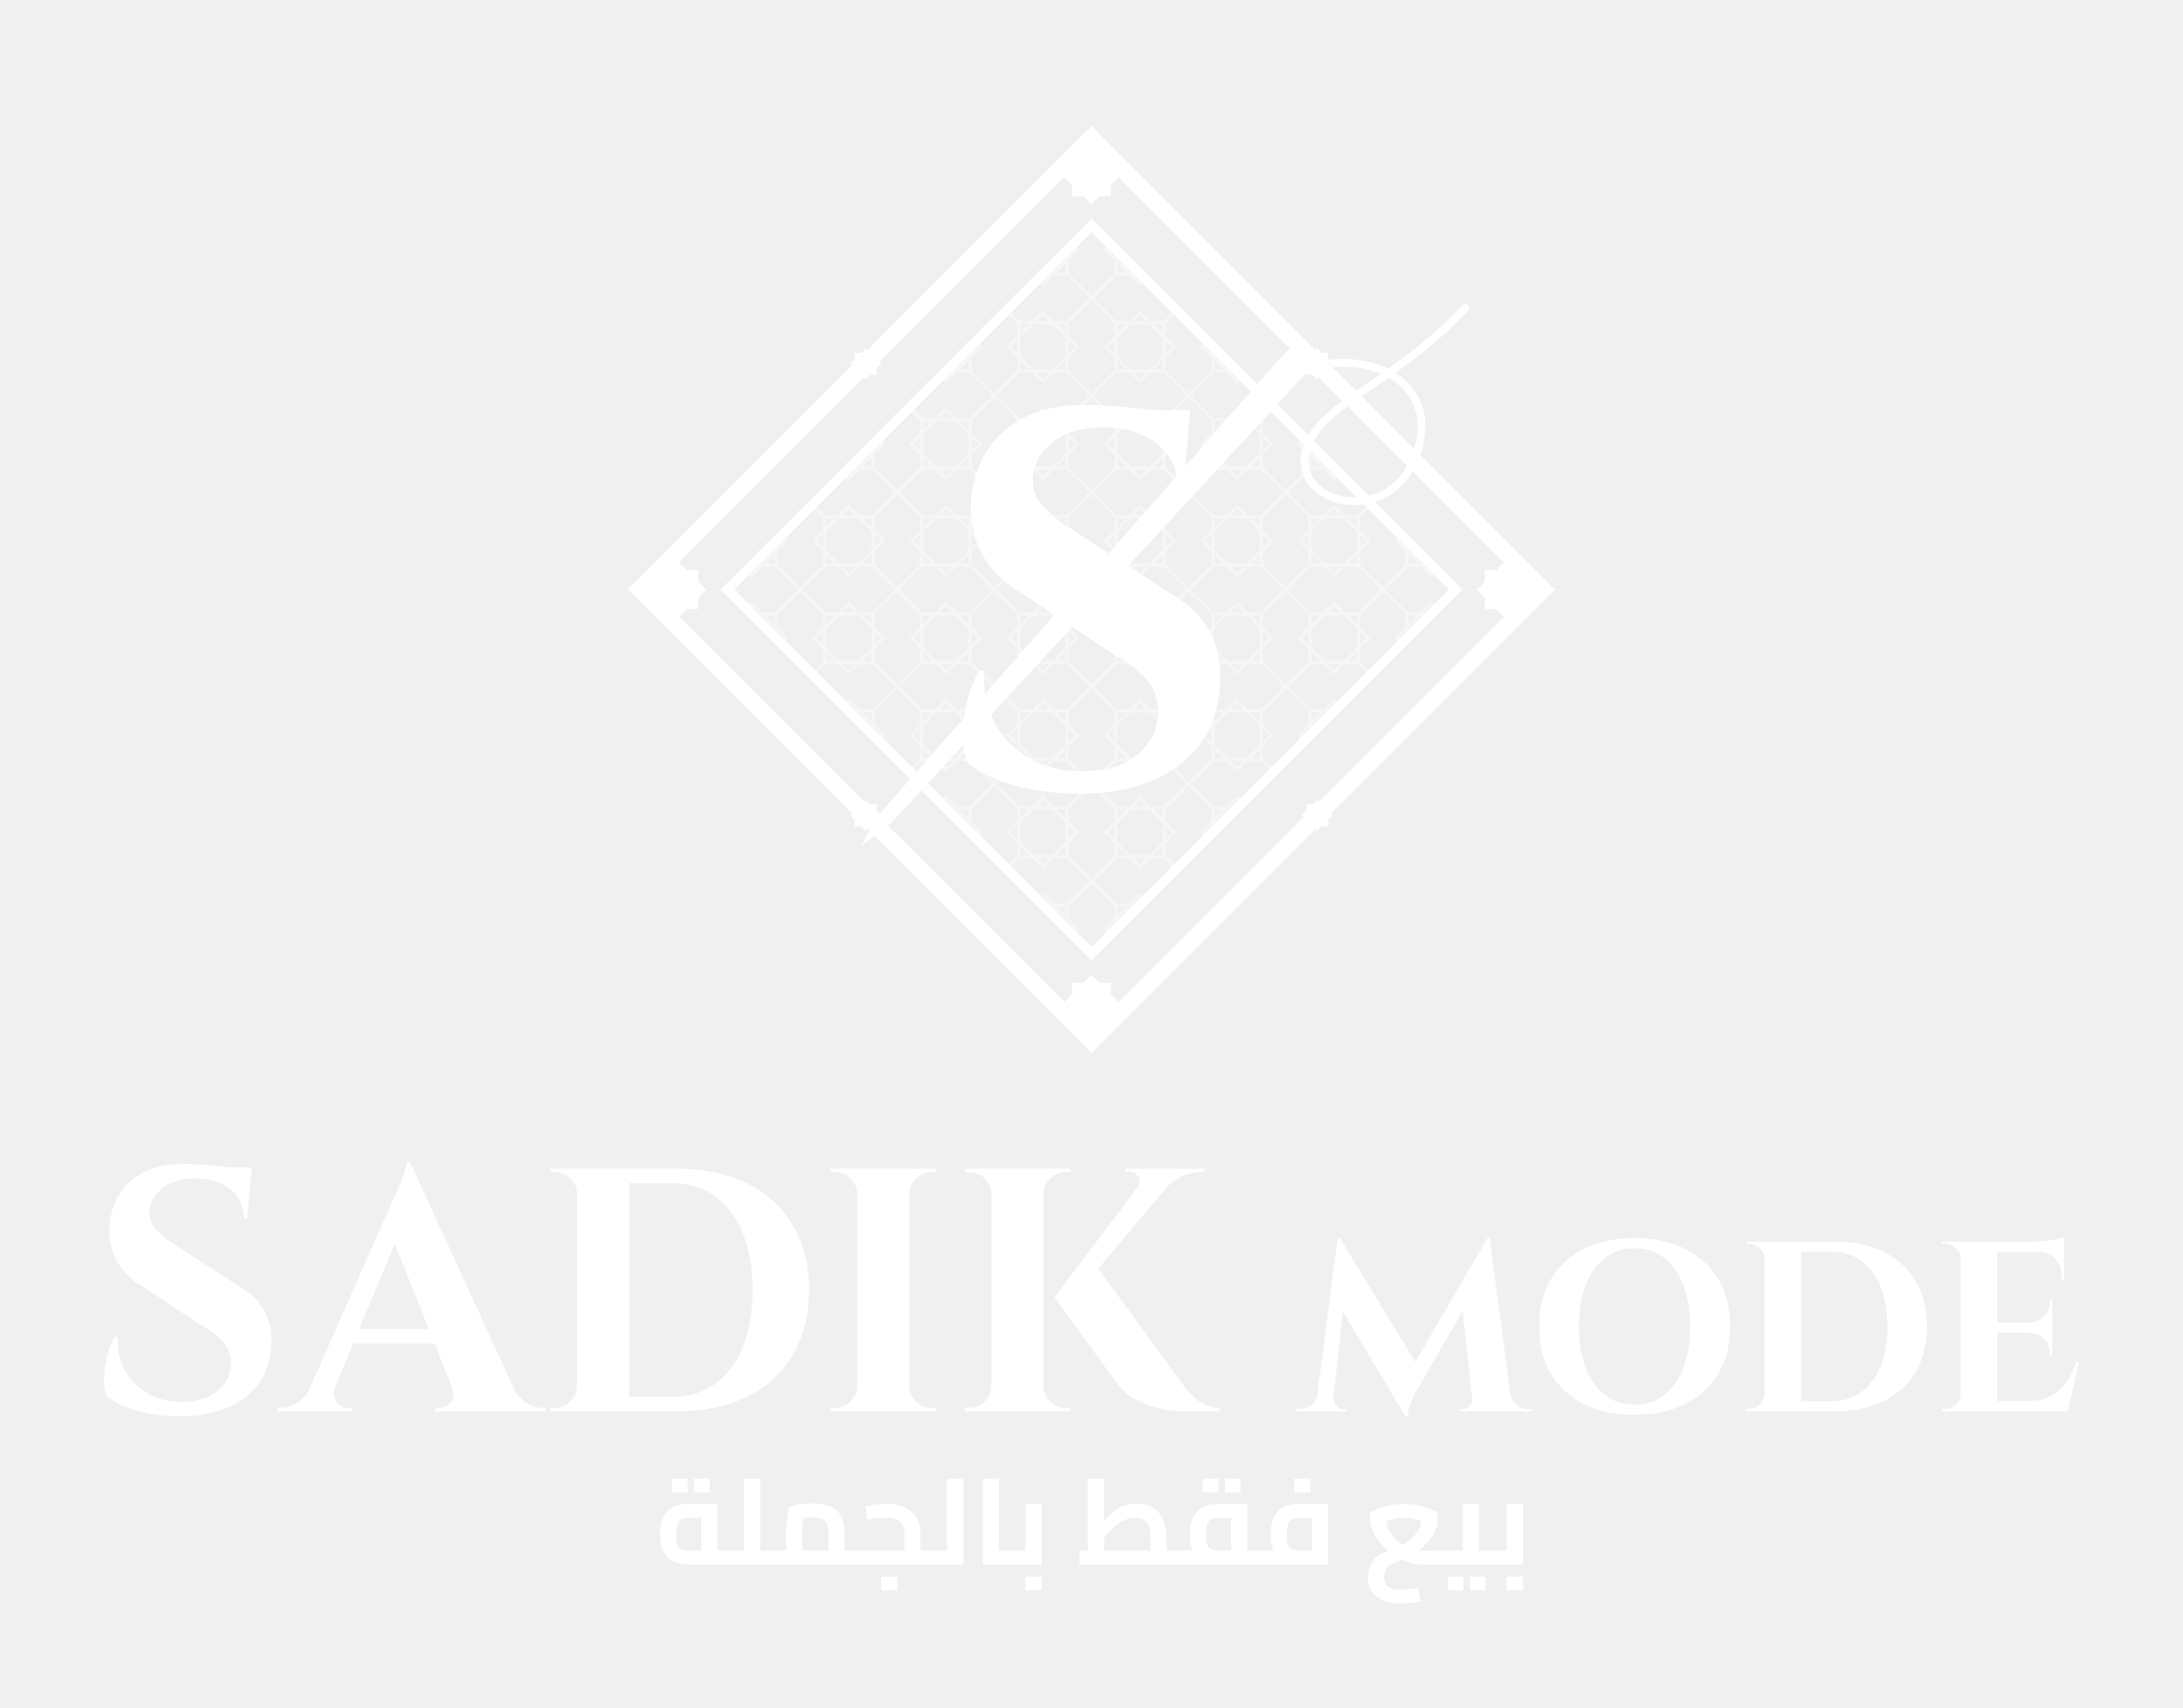
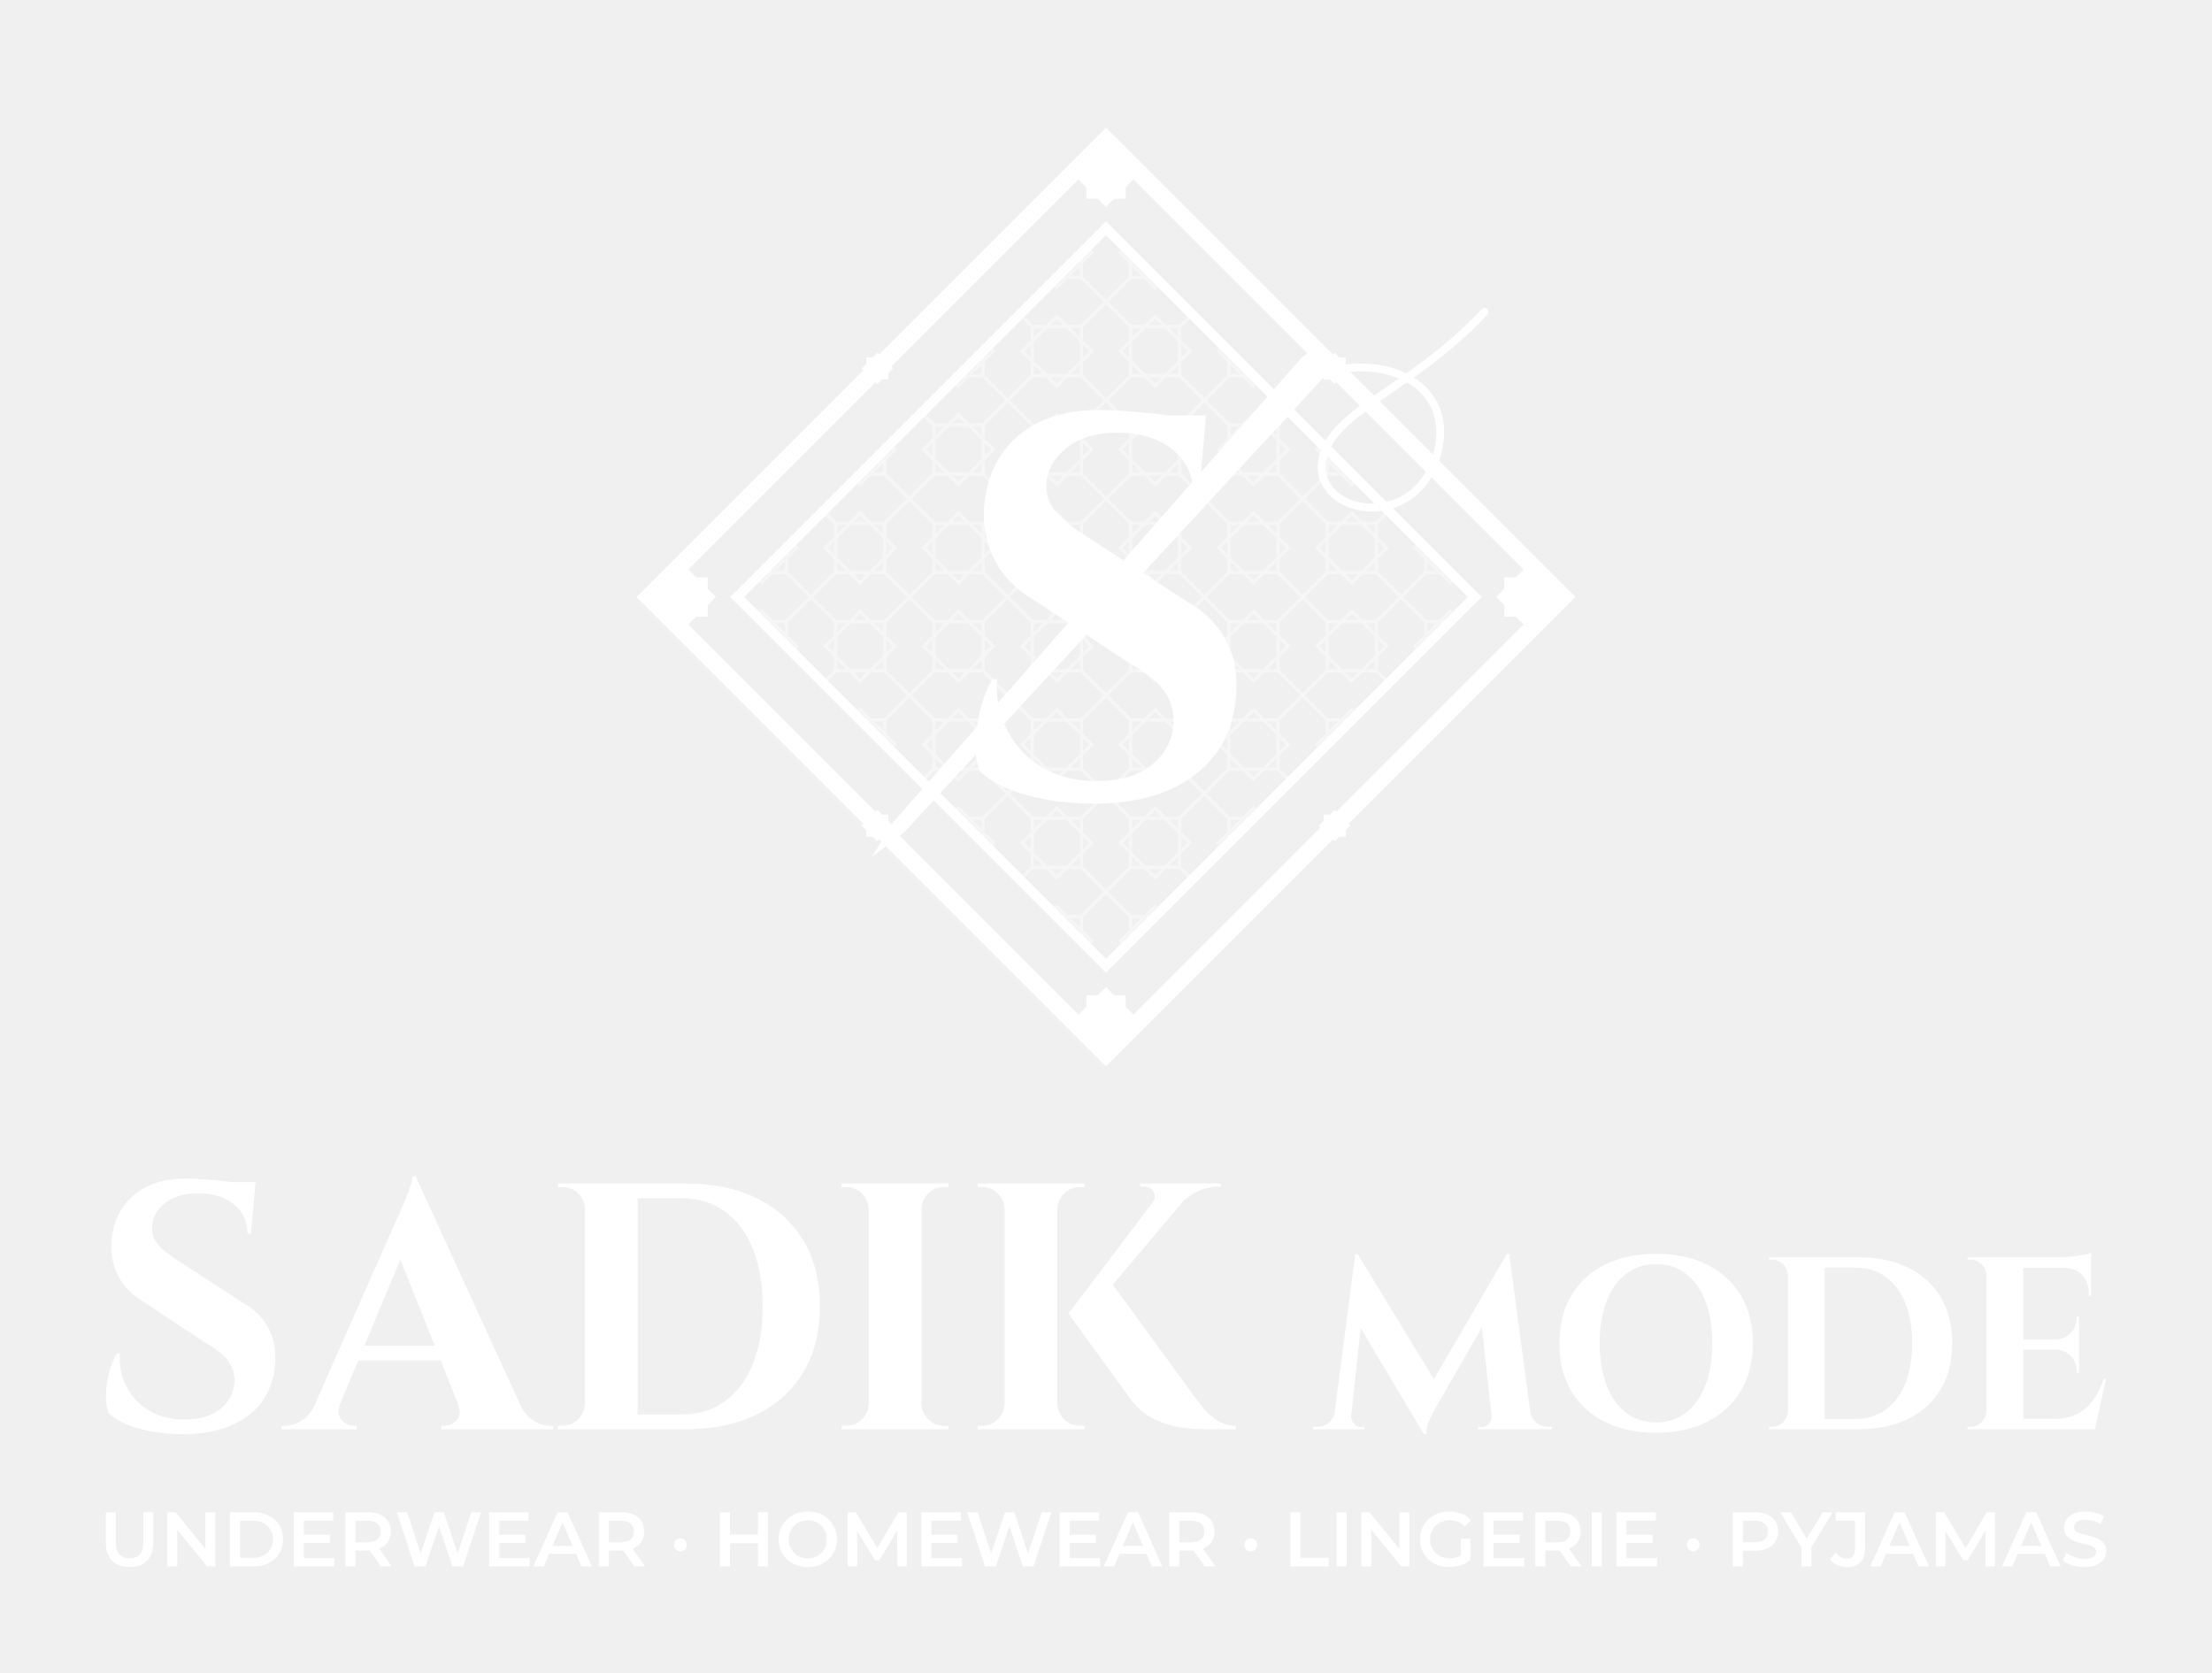
- <svg xmlns="http://www.w3.org/2000/svg" viewBox="0 0 1259.06 984.97" width="1259" height="985">
+ <svg xmlns="http://www.w3.org/2000/svg" viewBox="0 0 1259.06 952.48" width="1259" height="952">
  <g transform="translate(349.53,60.00) scale(1.4)">
    <defs>
      <pattern id="zs7" width="40" height="40" patternUnits="userSpaceOnUse">
        <g fill="none" stroke="#FFFFFF" stroke-width="1.3" opacity=".4">
          <rect x="10" y="10" width="20" height="20" />
          <rect x="10" y="10" width="20" height="20" transform="rotate(45 20 20)" />
          <path d="M0 0 L10 10 M40 0 L30 10 M0 40 L10 30 M40 40 L30 30" />
        </g>
      </pattern>
      <clipPath id="cs7">
        <polygon points="200.0,50.0 350.0,200.0 200.0,350.0 50.0,200.0" />
      </clipPath>
    </defs>
    <polygon points="200.0,50.0 350.0,200.0 200.0,350.0 50.0,200.0" fill="none" />
    <rect width="400.0" height="400.0" fill="url(#zs7)" clip-path="url(#cs7)" />
    <polygon points="200.0,14.0 386.0,200.0 200.0,386.0 14.0,200.0" fill="none" stroke="#FFFFFF" stroke-width="7" />
    <polygon points="200.0,50.0 350.0,200.0 200.0,350.0 50.0,200.0" fill="none" stroke="#FFFFFF" stroke-width="4" />
    <rect x="192.0" y="22.0" width="16.0" height="16.0" fill="#FFFFFF" />
    <rect x="192.0" y="22.0" width="16.0" height="16.0" fill="#FFFFFF" transform="rotate(45 200.0 30.0)" />
    <rect x="362.0" y="192.0" width="16.0" height="16.0" fill="#FFFFFF" />
    <rect x="362.0" y="192.0" width="16.0" height="16.0" fill="#FFFFFF" transform="rotate(45 370.0 200.0)" />
    <rect x="192.0" y="362.0" width="16.0" height="16.0" fill="#FFFFFF" />
    <rect x="192.0" y="362.0" width="16.0" height="16.0" fill="#FFFFFF" transform="rotate(45 200.0 370.0)" />
    <rect x="22.0" y="192.0" width="16.0" height="16.0" fill="#FFFFFF" />
    <rect x="22.0" y="192.0" width="16.0" height="16.0" fill="#FFFFFF" transform="rotate(45 30.0 200.0)" />
    <rect x="288.5" y="102.5" width="9.0" height="9.0" fill="#FFFFFF" />
    <rect x="288.5" y="102.5" width="9.0" height="9.0" fill="#FFFFFF" transform="rotate(45 293.0 107.0)" />
    <rect x="288.5" y="288.5" width="9.0" height="9.0" fill="#FFFFFF" />
    <rect x="288.5" y="288.5" width="9.0" height="9.0" fill="#FFFFFF" transform="rotate(45 293.0 293.0)" />
    <rect x="102.5" y="288.5" width="9.0" height="9.0" fill="#FFFFFF" />
    <rect x="102.5" y="288.5" width="9.0" height="9.0" fill="#FFFFFF" transform="rotate(45 107.0 293.0)" />
    <rect x="102.5" y="102.5" width="9.0" height="9.0" fill="#FFFFFF" />
    <rect x="102.5" y="102.5" width="9.0" height="9.0" fill="#FFFFFF" transform="rotate(45 107.0 107.0)" />
    <g transform="rotate(42 200.0 200.0)">
      <path d="M200 66 C204 66 206 70 206 76 L203 326 L200 342 L197 326 L194 76 C194 70 196 66 200 66 Z" fill="#FFFFFF" stroke="none" stroke-width="2" />
      <ellipse cx="200" cy="88" rx="2.4" ry="9" fill="none" />
    </g>
    <path fill="#FFFFFF" stroke="none" stroke-width="3" paint-order="stroke" d="M196.895 123.92Q201.295 123.92 207.785 124.36Q214.275 124.8 221.205 125.57Q228.135 126.34 233.305 127.11Q238.475 127.88 240.455 128.76L237.815 158.46H235.615Q235.615 147.02 227.145 140.09Q218.675 133.16 204.595 133.16Q191.835 133.16 184.025 139.32Q176.215 145.48 175.775 154.28Q175.555 160.88 179.955 165.72Q184.355 170.56 191.175 174.74L233.195 202.02Q243.315 207.74 248.485 216.98Q253.655 226.22 252.995 238.54Q251.895 260.1 236.495 272.09Q221.095 284.08 194.695 284.08Q185.015 284.08 175.885 282.43Q166.755 280.78 159.715 277.81Q152.675 274.84 148.495 270.66Q146.735 265.82 146.955 259.0Q147.175 252.18 149.045 245.14Q150.915 238.1 153.775 233.48H155.755Q154.875 244.7 159.825 254.27Q164.775 263.84 174.345 269.45Q183.915 275.06 197.115 274.84Q211.635 274.62 219.555 267.47Q227.475 260.32 227.475 250.2Q227.475 243.38 223.405 237.88Q219.335 232.38 210.095 227.32L171.595 201.8Q159.935 195.2 154.655 184.86Q149.375 174.52 150.475 162.42Q151.575 150.98 157.295 142.29Q163.015 133.6 173.025 128.76Q183.035 123.92 196.895 123.92ZM240.675 126.12 240.235 130.74H214.275V126.12Z" />
    <clipPath id="ns7">
      <rect x="185" y="212" width="30" height="140" />
    </clipPath>
    <g transform="rotate(42 200.0 200.0)">
      <g clip-path="url(#ns7)">
        <path d="M200 66 C204 66 206 70 206 76 L203 326 L200 342 L197 326 L194 76 C194 70 196 66 200 66 Z" fill="#FFFFFF" stroke="none" stroke-width="2" />
        <ellipse cx="200" cy="88" rx="2.4" ry="9" fill="none" />
      </g>
    </g>
    <path d="M274.9 116.8 C300 96 346 108 334 144 C324 174 284 166 288 144 C292 124 324 116 354 84" fill="none" stroke="#FFFFFF" stroke-width="3.2" stroke-linecap="round" />
  </g>
  <path fill="#FFFFFF" d="M105.422 671.2Q109.422 671.2 115.322 671.6Q121.222 672.0 127.522 672.7Q133.822 673.4 138.522 674.1Q143.222 674.8 145.022 675.6L142.622 702.6H140.622Q140.622 692.2 132.922 685.9Q125.222 679.6 112.422 679.6Q100.822 679.6 93.722 685.2Q86.622 690.8 86.222 698.8Q86.022 704.8 90.022 709.2Q94.022 713.6 100.222 717.4L138.422 742.2Q147.622 747.4 152.322 755.8Q157.022 764.2 156.422 775.4Q155.422 795.0 141.422 805.9Q127.422 816.8 103.422 816.8Q94.622 816.8 86.322 815.3Q78.022 813.8 71.622 811.1Q65.222 808.4 61.422 804.6Q59.822 800.2 60.022 794.0Q60.222 787.8 61.922 781.4Q63.622 775.0 66.222 770.8H68.022Q67.222 781.0 71.722 789.7Q76.222 798.4 84.922 803.5Q93.622 808.6 105.622 808.4Q118.822 808.2 126.022 801.7Q133.222 795.2 133.222 786.0Q133.222 779.8 129.522 774.8Q125.822 769.8 117.422 765.2L82.422 742.0Q71.822 736.0 67.022 726.6Q62.222 717.2 63.222 706.2Q64.222 695.8 69.422 687.9Q74.622 680.0 83.722 675.6Q92.822 671.2 105.422 671.2ZM145.222 673.2 144.822 677.4H121.222V673.2ZM236.422 670.0 301.822 812.8H265.822L224.222 708.6ZM193.422 799.4Q191.822 803.4 192.822 806.2Q193.822 809.0 196.222 810.5Q198.622 812.0 201.022 812.0H202.822V814.0H160.022V812.0Q160.022 812.0 160.922 812.0Q161.822 812.0 161.822 812.0Q166.422 812.0 171.322 809.1Q176.222 806.2 179.422 799.4ZM236.422 670.0 237.222 694.4 187.622 813.4H173.022L224.822 696.2Q225.422 695.0 226.922 691.7Q228.422 688.4 230.122 684.2Q231.822 680.0 233.222 676.1Q234.622 672.2 234.622 670.0ZM257.422 766.4V774.8H198.622V766.4ZM260.422 799.4H295.422Q298.822 806.2 303.622 809.1Q308.422 812.0 313.022 812.0Q313.022 812.0 313.822 812.0Q314.622 812.0 314.622 812.0V814.0H251.022V812.0H252.822Q256.822 812.0 259.822 808.7Q262.822 805.4 260.422 799.4ZM390.022 674.0Q413.622 674.0 430.822 682.5Q448.022 691.0 457.322 706.7Q466.622 722.4 466.622 744.0Q466.622 765.6 457.322 781.3Q448.022 797.0 430.822 805.5Q413.622 814.0 390.022 814.0H342.422L342.222 805.6Q348.022 805.6 354.322 805.6Q360.622 805.6 366.622 805.6Q372.622 805.6 377.322 805.6Q382.022 805.6 384.822 805.6Q387.622 805.6 387.622 805.6Q402.022 805.6 412.422 798.1Q422.822 790.6 428.422 776.8Q434.022 763.0 434.022 744.0Q434.022 725.0 428.422 711.2Q422.822 697.4 412.422 689.9Q402.022 682.4 387.622 682.4Q387.622 682.4 384.722 682.4Q381.822 682.4 376.822 682.4Q371.822 682.4 365.622 682.4Q359.422 682.4 352.822 682.4Q346.222 682.4 340.222 682.4V674.0ZM362.822 674.0V814.0H332.822V674.0ZM333.422 799.4V814.0H317.422V812.0Q317.422 812.0 318.722 812.0Q320.022 812.0 320.022 812.0Q325.222 812.0 328.922 808.3Q332.622 804.6 332.822 799.4ZM333.422 688.6H332.822Q332.822 683.4 329.022 679.7Q325.222 676.0 320.022 676.0Q320.022 676.0 318.822 676.0Q317.622 676.0 317.622 676.0L317.422 674.0H333.422ZM524.422 674.0V814.0H494.422V674.0ZM495.022 799.4V814.0H479.022V812.0Q479.022 812.0 480.322 812.0Q481.622 812.0 481.622 812.0Q486.822 812.0 490.522 808.3Q494.222 804.6 494.422 799.4ZM495.022 688.6H494.422Q494.222 683.4 490.522 679.7Q486.822 676.0 481.622 676.0Q481.622 676.0 480.322 676.0Q479.022 676.0 479.022 676.0V674.0H495.022ZM523.822 799.4H524.422Q524.622 804.6 528.322 808.3Q532.022 812.0 537.222 812.0Q537.222 812.0 538.422 812.0Q539.622 812.0 539.822 812.0V814.0H523.822ZM523.822 688.6V674.0H539.822V676.0Q539.622 676.0 538.422 676.0Q537.222 676.0 537.222 676.0Q532.022 676.0 528.322 679.7Q524.622 683.4 524.422 688.6ZM630.622 727.8 683.022 799.6Q687.622 805.6 692.422 808.7Q697.222 811.8 703.422 812.0V814.0H687.022Q684.822 814.0 679.722 813.8Q674.622 813.6 668.222 812.2Q661.822 810.8 655.322 807.3Q648.822 803.8 644.022 797.4Q643.022 796.0 640.022 792.0Q637.022 788.0 633.022 782.4Q629.022 776.8 624.722 770.9Q620.422 765.0 616.622 759.8Q612.822 754.6 610.522 751.3Q608.222 748.0 608.222 748.0ZM680.822 675.4 620.622 746.8 608.222 748.0 663.222 675.4ZM694.822 674.0V675.8H694.022Q687.422 675.8 681.722 678.5Q676.022 681.2 672.022 685.6L655.822 685.2Q658.222 681.8 656.622 678.8Q655.022 675.8 651.022 675.8H649.022V674.0H694.022ZM601.822 674.0V814.0H571.822V674.0ZM572.422 799.4V814.0H556.422V812.0Q556.622 812.0 557.722 812.0Q558.822 812.0 559.022 812.0Q564.222 812.0 567.922 808.3Q571.622 804.6 571.822 799.4ZM572.422 688.6H571.822Q571.622 683.4 567.922 679.7Q564.222 676.0 559.022 676.0Q558.822 676.0 557.722 676.0Q556.622 676.0 556.422 676.0V674.0H572.422ZM601.222 799.4H601.822Q602.022 804.6 605.722 808.3Q609.422 812.0 614.622 812.0Q614.822 812.0 615.922 812.0Q617.022 812.0 617.222 812.0V814.0H601.222ZM601.222 688.6V674.0H617.222V676.0Q617.022 676.0 615.922 676.0Q614.822 676.0 614.622 676.0Q609.422 676.0 605.722 679.7Q602.022 683.4 601.822 688.6Z" />
  <path fill="#FFFFFF" d="M857.882 714.04 859.002 729.3 817.422 801.4Q817.422 801.4 816.022 803.85Q814.622 806.3 813.292 809.8Q811.962 813.3 811.962 816.8H810.562L805.102 804.62ZM762.962 803.78V814H747.422V812.6Q747.562 812.6 748.612 812.6Q749.662 812.6 749.662 812.6Q753.442 812.6 756.382 810.29Q759.322 807.98 759.882 803.78ZM769.122 806.02Q769.122 806.16 769.122 806.3Q769.122 806.44 769.122 806.72Q769.122 808.96 770.732 810.85Q772.342 812.74 774.582 812.74H776.682V814H768.142V806.02ZM771.502 714.04H772.762L777.662 728.04L768.282 814H758.482ZM772.762 714.04 818.542 789.22 810.562 816.8 769.122 747.22ZM859.142 714.04 872.442 814H849.902L842.902 749.6L857.882 714.04ZM868.102 803.78H871.042Q871.742 807.98 874.682 810.29Q877.622 812.6 881.262 812.6Q881.262 812.6 882.382 812.6Q883.502 812.6 883.502 812.6V814H868.102ZM849.062 806.02H850.042V814H841.502V812.74H843.602Q845.982 812.74 847.522 810.85Q849.062 808.96 849.062 806.72Q849.062 806.44 849.062 806.3Q849.062 806.16 849.062 806.02ZM942.722 714.04Q959.522 714.04 971.912 720.27Q984.302 726.5 991.092 737.84Q997.882 749.18 997.882 765Q997.882 780.68 991.092 792.09Q984.302 803.5 971.912 809.73Q959.522 815.96 942.722 815.96Q925.922 815.96 913.532 809.73Q901.142 803.5 894.422 792.16Q887.702 780.82 887.702 765Q887.702 749.32 894.422 737.91Q901.142 726.5 913.532 720.27Q925.922 714.04 942.722 714.04ZM942.722 810.08Q952.662 810.08 959.802 804.55Q966.942 799.02 970.862 788.94Q974.782 778.86 974.782 765Q974.782 751.14 970.862 741.06Q966.942 730.98 959.802 725.45Q952.662 719.92 942.722 719.92Q932.922 719.92 925.712 725.45Q918.502 730.98 914.582 741.06Q910.662 751.14 910.662 765Q910.662 778.86 914.582 788.94Q918.502 799.02 925.712 804.55Q932.922 810.08 942.722 810.08ZM1057.802 716Q1074.322 716 1086.362 721.95Q1098.402 727.9 1104.912 738.89Q1111.422 749.88 1111.422 765Q1111.422 780.12 1104.912 791.11Q1098.402 802.1 1086.362 808.05Q1074.322 814 1057.802 814H1024.482L1024.342 808.12Q1028.402 808.12 1032.812 808.12Q1037.222 808.12 1041.422 808.12Q1045.622 808.12 1048.912 808.12Q1052.202 808.12 1054.162 808.12Q1056.122 808.12 1056.122 808.12Q1066.202 808.12 1073.482 802.87Q1080.762 797.62 1084.682 787.96Q1088.602 778.3 1088.602 765Q1088.602 751.7 1084.682 742.04Q1080.762 732.38 1073.482 727.13Q1066.202 721.88 1056.122 721.88Q1056.122 721.88 1054.092 721.88Q1052.062 721.88 1048.562 721.88Q1045.062 721.88 1040.722 721.88Q1036.382 721.88 1031.762 721.88Q1027.142 721.88 1022.942 721.88V716ZM1038.762 716V814H1017.762V716ZM1018.182 803.78V814H1006.982V812.6Q1006.982 812.6 1007.892 812.6Q1008.802 812.6 1008.802 812.6Q1012.442 812.6 1015.032 810.01Q1017.622 807.42 1017.762 803.78ZM1018.182 726.22H1017.762Q1017.762 722.58 1015.102 719.99Q1012.442 717.4 1008.802 717.4Q1008.802 717.4 1007.962 717.4Q1007.122 717.4 1007.122 717.4L1006.982 716H1018.182ZM1151.882 716V814H1130.882V716ZM1188.842 807.98 1192.202 814H1151.462V807.98ZM1183.662 762.76V768.64H1151.462V762.76ZM1190.522 716V722.02H1151.462V716ZM1199.062 785.3 1192.622 814H1165.182L1170.222 807.98Q1177.222 807.98 1182.542 805.25Q1187.862 802.52 1191.642 797.41Q1195.422 792.3 1197.662 785.3ZM1183.662 768.36V781.8H1182.262V780.68Q1182.262 775.5 1178.902 772.14Q1175.542 768.78 1170.362 768.64V768.36ZM1183.662 749.6V763.04H1170.362V762.76Q1175.542 762.62 1178.902 759.19Q1182.262 755.76 1182.262 750.58V749.6ZM1190.522 721.6V737.98H1189.122V736.3Q1189.122 729.86 1185.272 725.94Q1181.422 722.02 1174.842 721.88V721.6ZM1190.522 713.48V717.54L1173.442 716Q1176.522 716 1179.952 715.58Q1183.382 715.16 1186.322 714.6Q1189.262 714.04 1190.522 713.48ZM1131.302 803.78V814H1120.102V812.6Q1120.102 812.6 1121.012 812.6Q1121.922 812.6 1121.922 812.6Q1125.562 812.6 1128.152 810.01Q1130.742 807.42 1130.882 803.78ZM1131.302 726.22H1130.882Q1130.742 722.58 1128.152 719.99Q1125.562 717.4 1121.922 717.4Q1121.922 717.4 1121.012 717.4Q1120.102 717.4 1120.102 717.4V716H1131.302Z" />
-   <path fill="#FFFFFF" d="M398.006 902.36Q392.056 902.36 388.206 900.47Q384.356 898.58 382.501 894.73Q380.646 890.88 380.646 885.0Q380.646 879.12 382.501 875.165Q384.356 871.21 388.206 869.215Q392.056 867.22 398.006 867.22H413.826V897.95H404.446V873.31L406.756 875.34H398.006Q395.136 875.34 393.386 876.005Q391.636 876.67 390.831 878.735Q390.026 880.8 390.026 885.0Q390.026 888.99 390.761 890.985Q391.496 892.98 393.246 893.61Q394.996 894.24 398.006 894.24H421.176V902.36ZM421.176 902.36V894.24Q421.596 894.24 421.841 894.52Q422.086 894.8 422.261 895.36Q422.436 895.92 422.506 896.655Q422.576 897.39 422.576 898.3Q422.576 899.21 422.506 899.98Q422.436 900.75 422.261 901.275Q422.086 901.8 421.841 902.08Q421.596 902.36 421.176 902.36ZM387.576 860.78V852.8H396.606V860.78ZM400.316 860.78V852.8H409.346V860.78ZM438.466 902.36V894.24H445.816V902.36ZM421.176 902.36Q420.756 902.36 420.511 902.08Q420.266 901.8 420.091 901.275Q419.916 900.75 419.846 899.98Q419.776 899.21 419.776 898.3Q419.776 897.04 419.916 896.165Q420.056 895.29 420.371 894.765Q420.686 894.24 421.176 894.24ZM429.086 902.36V852.87H438.466V902.36ZM421.176 902.36V894.24H429.086V902.36ZM445.816 902.36V894.24Q446.236 894.24 446.516 894.52Q446.796 894.8 446.936 895.36Q447.076 895.92 447.146 896.655Q447.216 897.39 447.216 898.3Q447.216 899.21 447.146 899.98Q447.076 900.75 446.936 901.275Q446.796 901.8 446.516 902.08Q446.236 902.36 445.816 902.36ZM487.186 902.36V894.24H494.606V902.36ZM445.816 902.36Q445.396 902.36 445.151 902.08Q444.906 901.8 444.731 901.275Q444.556 900.75 444.486 899.98Q444.416 899.21 444.416 898.3Q444.416 897.04 444.556 896.165Q444.696 895.29 445.011 894.765Q445.326 894.24 445.816 894.24ZM445.816 902.36V894.24H482.146L477.876 897.88V885.0Q477.876 881.22 477.036 879.085Q476.196 876.95 474.131 876.075Q472.066 875.2 468.426 875.2Q465.556 875.2 462.791 875.585Q460.026 875.97 458.486 876.6L464.296 871.14Q463.876 872.75 463.491 875.2Q463.106 877.65 462.826 880.415Q462.546 883.18 462.546 885.84Q462.546 888.29 462.791 890.95Q463.036 893.61 463.351 895.64Q463.666 897.67 463.876 898.44L454.986 900.89Q454.706 899.91 454.286 897.67Q453.866 895.43 453.551 892.35Q453.236 889.27 453.236 885.84Q453.236 882.34 453.586 879.085Q453.936 875.83 454.391 873.205Q454.846 870.58 455.266 868.97Q456.946 868.34 460.516 867.71Q464.086 867.08 468.426 867.08Q474.726 867.08 478.891 868.83Q483.056 870.58 485.121 874.5Q487.186 878.42 487.186 885.07V902.36ZM494.606 902.36V894.24Q494.956 894.24 495.236 894.52Q495.516 894.8 495.656 895.36Q495.796 895.92 495.901 896.655Q496.006 897.39 496.006 898.3Q496.006 899.21 495.901 899.98Q495.796 900.75 495.656 901.275Q495.516 901.8 495.236 902.08Q494.956 902.36 494.606 902.36ZM530.866 902.36V894.24H538.286V902.36ZM494.606 902.36Q494.186 902.36 493.941 902.08Q493.696 901.8 493.521 901.275Q493.346 900.75 493.276 899.98Q493.206 899.21 493.206 898.3Q493.206 897.04 493.346 896.165Q493.486 895.29 493.801 894.765Q494.116 894.24 494.606 894.24ZM494.606 902.36V894.24H524.706L521.556 896.83V883.88Q521.556 879.68 518.931 877.51Q516.306 875.34 510.636 875.34Q509.026 875.34 506.226 875.585Q503.426 875.83 500.136 876.32L499.226 868.9Q502.236 868.2 505.351 867.71Q508.466 867.22 511.476 867.22Q517.216 867.22 521.556 869.215Q525.896 871.21 528.381 874.92Q530.866 878.63 530.866 883.88V902.36ZM538.286 902.36V894.24Q538.636 894.24 538.916 894.52Q539.196 894.8 539.336 895.36Q539.476 895.92 539.581 896.655Q539.686 897.39 539.686 898.3Q539.686 899.21 539.581 899.98Q539.476 900.75 539.336 901.275Q539.196 901.8 538.916 902.08Q538.636 902.36 538.286 902.36ZM508.116 917.27V909.29H517.496V917.27ZM546.196 902.36V852.87H555.576V902.36ZM538.286 902.36V894.24H546.196V902.36ZM538.286 902.36Q537.866 902.36 537.621 902.08Q537.376 901.8 537.201 901.275Q537.026 900.75 536.956 899.98Q536.886 899.21 536.886 898.3Q536.886 897.04 537.026 896.165Q537.166 895.29 537.481 894.765Q537.796 894.24 538.286 894.24ZM576.086 902.36V894.24H584.066V902.36ZM566.776 902.36V852.87H576.086V902.36ZM584.066 902.36V894.24Q584.486 894.24 584.731 894.52Q584.976 894.8 585.151 895.36Q585.326 895.92 585.396 896.655Q585.466 897.39 585.466 898.3Q585.466 899.21 585.396 899.98Q585.326 900.75 585.151 901.275Q584.976 901.8 584.731 902.08Q584.486 902.36 584.066 902.36ZM584.066 902.36V894.24H596.876L591.416 898.79V867.22H600.796V902.36ZM584.066 902.36Q583.646 902.36 583.401 902.08Q583.156 901.8 582.981 901.275Q582.806 900.75 582.736 899.98Q582.666 899.21 582.666 898.3Q582.666 897.04 582.806 896.165Q582.946 895.29 583.261 894.765Q583.576 894.24 584.066 894.24ZM591.416 917.27V909.29H600.796V917.27ZM672.826 902.36V894.24H680.246V902.36ZM622.566 902.36V894.24H671.426L663.516 901.1V886.4Q663.516 882.41 662.466 879.995Q661.416 877.58 659.421 876.46Q657.426 875.34 654.626 875.34Q651.616 875.34 648.956 876.53Q646.296 877.72 643.951 879.61Q641.606 881.5 639.646 883.67Q637.686 885.84 636.146 887.835Q634.606 889.83 633.486 891.23L631.386 884.44Q634.256 880.8 636.741 877.65Q639.226 874.5 641.956 872.155Q644.686 869.81 647.976 868.515Q651.266 867.22 655.606 867.22Q660.296 867.22 663.551 868.795Q666.806 870.37 668.906 873.1Q671.006 875.83 671.916 879.26Q672.826 882.69 672.826 886.4V902.36ZM627.396 894.24V852.87H636.706V894.24ZM680.246 902.36V894.24Q680.666 894.24 680.946 894.52Q681.226 894.8 681.366 895.36Q681.506 895.92 681.576 896.655Q681.646 897.39 681.646 898.3Q681.646 899.21 681.576 899.98Q681.506 900.75 681.366 901.275Q681.226 901.8 680.946 902.08Q680.666 902.36 680.246 902.36ZM719.446 902.36V894.24H726.796V902.36ZM680.246 902.36Q679.826 902.36 679.581 902.08Q679.336 901.8 679.161 901.275Q678.986 900.75 678.916 899.98Q678.846 899.21 678.846 898.3Q678.846 897.04 678.986 896.165Q679.126 895.29 679.441 894.765Q679.756 894.24 680.246 894.24ZM680.246 902.36V894.24H712.936L710.066 896.69V873.31L712.446 875.34H703.626Q700.546 875.34 698.796 876.11Q697.046 876.88 696.346 878.945Q695.646 881.01 695.646 884.79Q695.646 888.92 696.346 890.915Q697.046 892.91 698.796 893.575Q700.546 894.24 703.626 894.24V901.52Q697.676 901.52 693.826 899.84Q689.976 898.16 688.121 894.485Q686.266 890.81 686.266 884.79Q686.266 879.05 688.121 875.13Q689.976 871.21 693.826 869.215Q697.676 867.22 703.626 867.22H719.446V902.36ZM726.796 902.36V894.24Q727.216 894.24 727.496 894.52Q727.776 894.8 727.916 895.36Q728.056 895.92 728.126 896.655Q728.196 897.39 728.196 898.3Q728.196 899.21 728.126 899.98Q728.056 900.75 727.916 901.275Q727.776 901.8 727.496 902.08Q727.216 902.36 726.796 902.36ZM693.756 860.78V852.8H702.786V860.78ZM706.496 860.78V852.8H715.526V860.78ZM726.796 902.36V894.24H759.486L756.616 896.69V873.31L758.996 875.34H750.176Q747.096 875.34 745.346 876.11Q743.596 876.88 742.896 878.945Q742.196 881.01 742.196 884.79Q742.196 888.92 742.896 890.915Q743.596 892.91 745.346 893.575Q747.096 894.24 750.176 894.24V901.52Q744.226 901.52 740.376 899.84Q736.526 898.16 734.671 894.485Q732.816 890.81 732.816 884.79Q732.816 879.05 734.671 875.13Q736.526 871.21 740.376 869.215Q744.226 867.22 750.176 867.22H765.996V902.36ZM726.796 902.36Q726.376 902.36 726.131 902.08Q725.886 901.8 725.711 901.275Q725.536 900.75 725.466 899.98Q725.396 899.21 725.396 898.3Q725.396 897.04 725.536 896.165Q725.676 895.29 725.991 894.765Q726.306 894.24 726.796 894.24ZM746.466 860.78V852.8H755.846V860.78ZM817.936 916.01 819.266 923.57Q816.116 924.2 813.281 924.585Q810.446 924.97 807.786 924.97Q802.116 924.97 797.881 923.15Q793.646 921.33 791.301 917.865Q788.956 914.4 788.956 909.64Q788.956 905.37 790.776 902.045Q792.596 898.72 795.956 896.55Q799.316 894.38 803.726 893.61L804.496 893.05Q806.526 892.35 808.696 891.195Q810.866 890.04 812.861 888.43Q814.856 886.82 816.396 884.895Q817.936 882.97 818.881 880.8Q819.826 878.63 819.826 876.32V871.84L824.306 879.26Q820.666 877.3 816.851 876.32Q813.036 875.34 809.676 875.34Q806.246 875.34 802.466 876.32Q798.686 877.3 795.046 879.26L799.526 871.84V876.32Q799.526 878.49 800.541 880.94Q801.556 883.39 803.306 885.735Q805.056 888.08 807.436 890.005Q809.816 891.93 812.616 893.085Q815.416 894.24 818.356 894.24H832.496V902.36H821.366Q815.906 902.36 811.146 900.61Q806.386 898.86 802.536 895.955Q798.686 893.05 795.921 889.585Q793.156 886.12 791.686 882.655Q790.216 879.19 790.216 876.32V872.33Q793.226 870.65 796.621 869.53Q800.016 868.41 803.376 867.815Q806.736 867.22 809.676 867.22Q812.616 867.22 815.976 867.815Q819.336 868.41 822.731 869.53Q826.126 870.65 829.136 872.33V876.32Q829.136 879.89 827.596 883.215Q826.056 886.54 823.431 889.41Q820.806 892.28 817.516 894.59Q814.226 896.9 810.726 898.44Q810.166 898.72 809.116 899.175Q808.066 899.63 806.911 900.085Q805.756 900.54 804.916 900.855Q804.076 901.17 803.866 901.31Q802.466 901.94 801.206 903.025Q799.946 904.11 799.141 905.72Q798.336 907.33 798.336 909.71Q798.336 913.21 800.681 915.065Q803.026 916.92 807.786 916.92Q809.466 916.92 811.951 916.675Q814.436 916.43 817.936 916.01ZM832.496 902.36V894.24Q832.916 894.24 833.161 894.52Q833.406 894.8 833.581 895.36Q833.756 895.92 833.826 896.655Q833.896 897.39 833.896 898.3Q833.896 899.21 833.826 899.98Q833.756 900.75 833.581 901.275Q833.406 901.8 833.161 902.08Q832.916 902.36 832.496 902.36ZM852.936 902.36V894.24H861.686V902.36ZM861.686 902.36V894.24Q862.036 894.24 862.316 894.52Q862.596 894.8 862.736 895.36Q862.876 895.92 862.981 896.655Q863.086 897.39 863.086 898.3Q863.086 899.21 862.981 899.98Q862.876 900.75 862.736 901.275Q862.596 901.8 862.351 902.08Q862.106 902.36 861.686 902.36ZM832.496 902.36Q832.076 902.36 831.831 902.08Q831.586 901.8 831.411 901.275Q831.236 900.75 831.166 899.98Q831.096 899.21 831.096 898.3Q831.096 897.04 831.236 896.165Q831.376 895.29 831.691 894.765Q832.006 894.24 832.496 894.24ZM832.496 902.36V894.24H849.086L843.626 898.79V867.22H852.936V902.36ZM835.016 917.27V909.29H844.046V917.27ZM847.756 917.27V909.29H856.786V917.27ZM861.686 902.36V894.24H874.496L869.036 898.79V867.22H878.416V902.36ZM861.686 902.36Q861.266 902.36 861.021 902.08Q860.776 901.8 860.601 901.275Q860.426 900.75 860.356 899.98Q860.286 899.21 860.286 898.3Q860.286 897.04 860.426 896.165Q860.566 895.29 860.881 894.765Q861.196 894.24 861.686 894.24ZM869.036 917.27V909.29H878.416V917.27Z" />
+   <path fill="#FFFFFF" d="M73.508 892.48Q67.172 892.48 63.586 888.916Q60.0 885.352 60.0 878.62V861.24H65.72V878.4Q65.72 883.152 67.766 885.308Q69.812 887.464 73.552 887.464Q77.292 887.464 79.316 885.308Q81.34 883.152 81.34 878.4V861.24H86.972V878.62Q86.972 885.352 83.386 888.916Q79.8 892.48 73.508 892.48ZM94.981 892.04V861.24H99.689L119.005 884.956H116.673V861.24H122.349V892.04H117.641L98.325 868.324H100.657V892.04ZM130.622 892.04V861.24H144.086Q149.102 861.24 152.886 863.176Q156.67 865.112 158.782 868.544Q160.894 871.976 160.894 876.64Q160.894 881.26 158.782 884.714Q156.67 888.168 152.886 890.104Q149.102 892.04 144.086 892.04ZM136.342 887.2H143.822Q147.254 887.2 149.806 885.88Q152.358 884.56 153.744 882.184Q155.13 879.808 155.13 876.64Q155.13 873.428 153.744 871.074Q152.358 868.72 149.806 867.4Q147.254 866.08 143.822 866.08H136.342ZM166.967 892.04V861.24H189.451V866.036H172.687V887.244H190.067V892.04ZM172.247 878.752V874.044H187.559V878.752ZM196.447 892.04V861.24H209.075Q215.235 861.24 218.733 864.144Q222.231 867.048 222.231 872.196Q222.231 875.584 220.647 878.026Q219.063 880.468 216.137 881.766Q213.211 883.064 209.119 883.064H199.615L202.167 880.468V892.04ZM216.599 892.04 208.811 880.864H214.927L222.759 892.04ZM202.167 881.084 199.615 878.356H208.855Q212.639 878.356 214.553 876.728Q216.467 875.1 216.467 872.196Q216.467 869.248 214.553 867.664Q212.639 866.08 208.855 866.08H199.615L202.167 863.264ZM235.872 892.04 225.664 861.24H231.604L240.712 889.092H237.764L247.224 861.24H252.504L261.7 889.092H258.84L268.168 861.24H273.624L263.416 892.04H257.344L248.94 866.916H250.524L241.988 892.04ZM278.289 892.04V861.24H300.773V866.036H284.009V887.244H301.389V892.04ZM283.569 878.752V874.044H298.881V878.752ZM303.414 892.04 317.274 861.24H322.906L336.81 892.04H330.826L318.902 864.276H321.19L309.31 892.04ZM309.794 884.912 311.334 880.424H327.966L329.506 884.912ZM340.727 892.04V861.24H353.355Q359.515 861.24 363.013 864.144Q366.511 867.048 366.511 872.196Q366.511 875.584 364.927 878.026Q363.343 880.468 360.417 881.766Q357.491 883.064 353.399 883.064H343.895L346.447 880.468V892.04ZM360.879 892.04 353.091 880.864H359.207L367.039 892.04ZM346.447 881.084 343.895 878.356H353.135Q356.919 878.356 358.833 876.728Q360.747 875.1 360.747 872.196Q360.747 869.248 358.833 867.664Q356.919 866.08 353.135 866.08H343.895L346.447 863.264ZM387.149 883.46Q385.653 883.46 384.597 882.448Q383.541 881.436 383.541 879.764Q383.541 878.136 384.597 877.124Q385.653 876.112 387.149 876.112Q388.733 876.112 389.745 877.124Q390.757 878.136 390.757 879.764Q390.757 881.436 389.745 882.448Q388.733 883.46 387.149 883.46ZM431.326 892.04V861.24H437.046V892.04ZM409.678 892.04V861.24H415.398V892.04ZM414.914 878.84V873.956H431.766V878.84ZM459.751 892.48Q456.143 892.48 453.107 891.292Q450.071 890.104 447.827 887.97Q445.583 885.836 444.351 882.954Q443.119 880.072 443.119 876.64Q443.119 873.208 444.351 870.326Q445.583 867.444 447.827 865.31Q450.071 863.176 453.107 861.988Q456.143 860.8 459.707 860.8Q463.315 860.8 466.329 861.988Q469.343 863.176 471.587 865.31Q473.831 867.444 475.063 870.326Q476.295 873.208 476.295 876.64Q476.295 880.072 475.063 882.976Q473.831 885.88 471.587 887.992Q469.343 890.104 466.329 891.292Q463.315 892.48 459.751 892.48ZM459.707 887.464Q462.039 887.464 464.019 886.672Q465.999 885.88 467.451 884.406Q468.903 882.932 469.717 880.974Q470.531 879.016 470.531 876.64Q470.531 874.264 469.717 872.306Q468.903 870.348 467.451 868.874Q465.999 867.4 464.019 866.608Q462.039 865.816 459.707 865.816Q457.375 865.816 455.417 866.608Q453.459 867.4 451.985 868.874Q450.511 870.348 449.697 872.306Q448.883 874.264 448.883 876.64Q448.883 878.972 449.697 880.952Q450.511 882.932 451.963 884.406Q453.415 885.88 455.395 886.672Q457.375 887.464 459.707 887.464ZM482.368 892.04V861.24H487.076L500.54 883.724H498.076L511.32 861.24H516.028L516.072 892.04H510.66L510.616 869.732H511.76L500.496 888.52H497.944L486.504 869.732H487.824V892.04ZM524.389 892.04V861.24H546.873V866.036H530.109V887.244H547.489V892.04ZM529.669 878.752V874.044H544.981V878.752ZM560.69 892.04 550.482 861.24H556.422L565.53 889.092H562.582L572.042 861.24H577.322L586.518 889.092H583.658L592.986 861.24H598.442L588.234 892.04H582.162L573.758 866.916H575.342L566.806 892.04ZM603.107 892.04V861.24H625.591V866.036H608.827V887.244H626.207V892.04ZM608.387 878.752V874.044H623.699V878.752ZM628.231 892.04 642.091 861.24H647.723L661.627 892.04H655.643L643.719 864.276H646.007L634.127 892.04ZM634.611 884.912 636.151 880.424H652.783L654.323 884.912ZM665.544 892.04V861.24H678.172Q684.332 861.24 687.83 864.144Q691.328 867.048 691.328 872.196Q691.328 875.584 689.744 878.026Q688.16 880.468 685.234 881.766Q682.308 883.064 678.216 883.064H668.712L671.264 880.468V892.04ZM685.696 892.04 677.908 880.864H684.024L691.856 892.04ZM671.264 881.084 668.712 878.356H677.952Q681.736 878.356 683.65 876.728Q685.564 875.1 685.564 872.196Q685.564 869.248 683.65 867.664Q681.736 866.08 677.952 866.08H668.712L671.264 863.264ZM711.966 883.46Q710.47 883.46 709.414 882.448Q708.358 881.436 708.358 879.764Q708.358 878.136 709.414 877.124Q710.47 876.112 711.966 876.112Q713.55 876.112 714.562 877.124Q715.574 878.136 715.574 879.764Q715.574 881.436 714.562 882.448Q713.55 883.46 711.966 883.46ZM734.496 892.04V861.24H740.216V887.2H756.32V892.04ZM760.853 892.04V861.24H766.573V892.04ZM774.889 892.04V861.24H779.597L798.913 884.956H796.581V861.24H802.257V892.04H797.549L778.233 868.324H780.565V892.04ZM824.918 892.48Q821.31 892.48 818.296 891.314Q815.282 890.148 813.038 888.014Q810.794 885.88 809.562 882.976Q808.33 880.072 808.33 876.64Q808.33 873.208 809.562 870.304Q810.794 867.4 813.06 865.266Q815.326 863.132 818.362 861.966Q821.398 860.8 825.006 860.8Q828.922 860.8 832.068 862.076Q835.214 863.352 837.37 865.816L833.762 869.336Q831.958 867.532 829.868 866.674Q827.778 865.816 825.27 865.816Q822.85 865.816 820.782 866.608Q818.714 867.4 817.218 868.852Q815.722 870.304 814.908 872.284Q814.094 874.264 814.094 876.64Q814.094 878.972 814.908 880.952Q815.722 882.932 817.218 884.406Q818.714 885.88 820.738 886.672Q822.762 887.464 825.226 887.464Q827.514 887.464 829.648 886.738Q831.782 886.012 833.718 884.296L836.974 888.564Q834.554 890.5 831.364 891.49Q828.174 892.48 824.918 892.48ZM836.974 888.564 831.562 887.816V876.288H836.974ZM844.499 892.04V861.24H866.983V866.036H850.219V887.244H867.599V892.04ZM849.779 878.752V874.044H865.091V878.752ZM873.98 892.04V861.24H886.608Q892.768 861.24 896.266 864.144Q899.764 867.048 899.764 872.196Q899.764 875.584 898.18 878.026Q896.596 880.468 893.67 881.766Q890.744 883.064 886.652 883.064H877.148L879.7 880.468V892.04ZM894.132 892.04 886.344 880.864H892.46L900.292 892.04ZM879.7 881.084 877.148 878.356H886.388Q890.172 878.356 892.086 876.728Q894 875.1 894 872.196Q894 869.248 892.086 867.664Q890.172 866.08 886.388 866.08H877.148L879.7 863.264ZM906.145 892.04V861.24H911.865V892.04ZM920.182 892.04V861.24H942.666V866.036H925.902V887.244H943.282V892.04ZM925.462 878.752V874.044H940.774V878.752ZM963.919 883.46Q962.423 883.46 961.367 882.448Q960.311 881.436 960.311 879.764Q960.311 878.136 961.367 877.124Q962.423 876.112 963.919 876.112Q965.503 876.112 966.515 877.124Q967.527 878.136 967.527 879.764Q967.527 881.436 966.515 882.448Q965.503 883.46 963.919 883.46ZM986.449 892.04V861.24H999.121Q1003.213 861.24 1006.139 862.56Q1009.065 863.88 1010.649 866.344Q1012.233 868.808 1012.233 872.196Q1012.233 875.584 1010.649 878.048Q1009.065 880.512 1006.139 881.832Q1003.213 883.152 999.121 883.152H989.617L992.169 880.468V892.04ZM992.169 881.084 989.617 878.312H998.857Q1002.641 878.312 1004.555 876.706Q1006.469 875.1 1006.469 872.196Q1006.469 869.248 1004.555 867.664Q1002.641 866.08 998.857 866.08H989.617L992.169 863.264ZM1025.522 892.04V879.852L1026.798 883.372L1013.422 861.24H1019.538L1030.274 879.06H1026.842L1037.666 861.24H1043.298L1029.922 883.372L1031.242 879.852V892.04ZM1051.395 892.48Q1048.447 892.48 1045.961 891.336Q1043.475 890.192 1041.891 888.036L1045.147 884.12Q1046.423 885.88 1047.941 886.76Q1049.459 887.64 1051.263 887.64Q1056.059 887.64 1056.059 881.964V866.036H1045.103V861.24H1061.779V881.656Q1061.779 887.112 1059.117 889.796Q1056.455 892.48 1051.395 892.48ZM1064.772 892.04 1078.632 861.24H1084.264L1098.168 892.04H1092.184L1080.26 864.276H1082.548L1070.668 892.04ZM1071.152 884.912 1072.692 880.424H1089.324L1090.864 884.912ZM1102.085 892.04V861.24H1106.793L1120.257 883.724H1117.793L1131.037 861.24H1135.745L1135.789 892.04H1130.377L1130.333 869.732H1131.477L1120.213 888.52H1117.661L1106.221 869.732H1107.541V892.04ZM1139.749 892.04 1153.609 861.24H1159.241L1173.145 892.04H1167.161L1155.237 864.276H1157.525L1145.645 892.04ZM1146.129 884.912 1147.669 880.424H1164.301L1165.841 884.912ZM1186.61 892.48Q1183.002 892.48 1179.702 891.446Q1176.402 890.412 1174.466 888.784L1176.446 884.34Q1178.294 885.792 1181.022 886.76Q1183.75 887.728 1186.61 887.728Q1189.03 887.728 1190.526 887.2Q1192.022 886.672 1192.726 885.77Q1193.43 884.868 1193.43 883.724Q1193.43 882.316 1192.418 881.458Q1191.406 880.6 1189.8 880.094Q1188.194 879.588 1186.236 879.148Q1184.278 878.708 1182.32 878.114Q1180.362 877.52 1178.756 876.574Q1177.15 875.628 1176.138 874.044Q1175.126 872.46 1175.126 869.996Q1175.126 867.488 1176.468 865.398Q1177.81 863.308 1180.56 862.054Q1183.31 860.8 1187.534 860.8Q1190.306 860.8 1193.034 861.504Q1195.762 862.208 1197.786 863.528L1195.982 867.972Q1193.914 866.74 1191.714 866.146Q1189.514 865.552 1187.49 865.552Q1185.114 865.552 1183.64 866.124Q1182.166 866.696 1181.484 867.62Q1180.802 868.544 1180.802 869.732Q1180.802 871.14 1181.792 871.998Q1182.782 872.856 1184.388 873.34Q1185.994 873.824 1187.974 874.286Q1189.954 874.748 1191.912 875.32Q1193.87 875.892 1195.476 876.816Q1197.082 877.74 1198.072 879.324Q1199.062 880.908 1199.062 883.328Q1199.062 885.792 1197.72 887.882Q1196.378 889.972 1193.606 891.226Q1190.834 892.48 1186.61 892.48Z" />
</svg>
